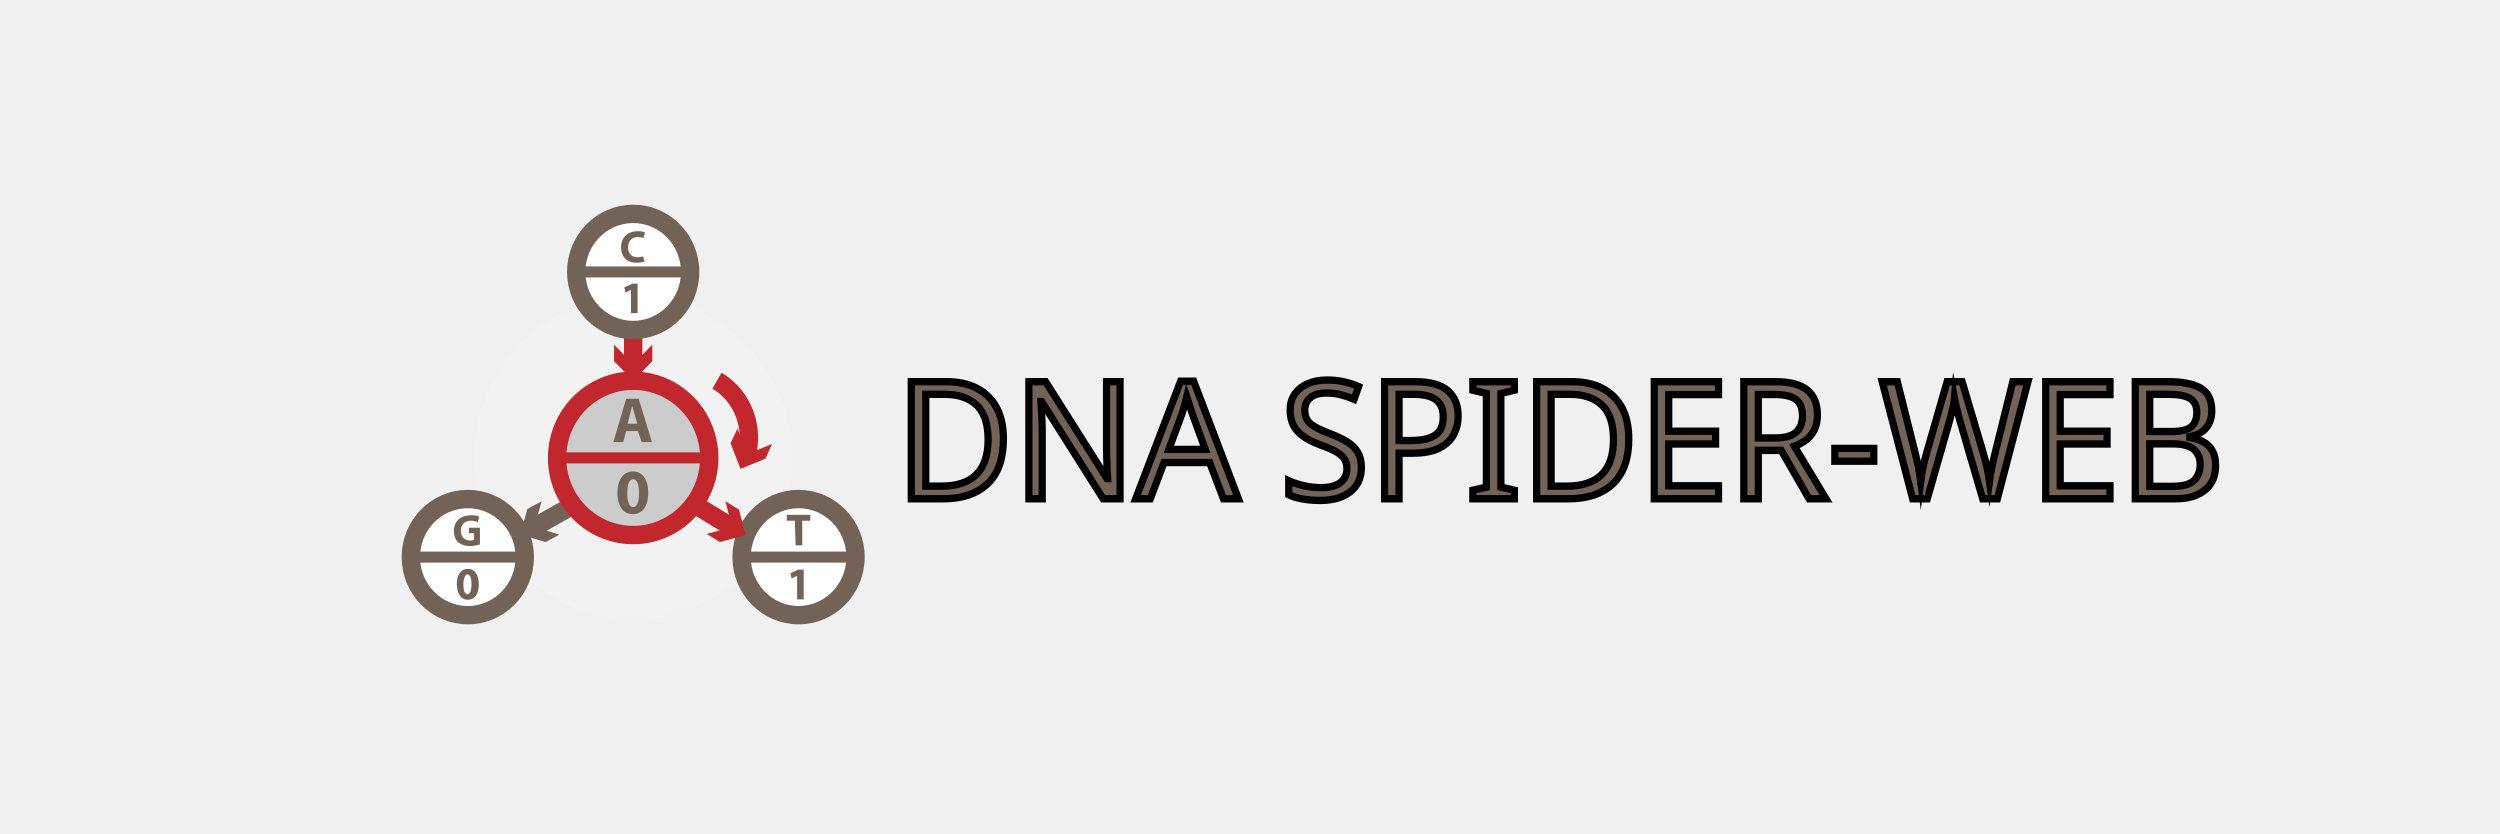
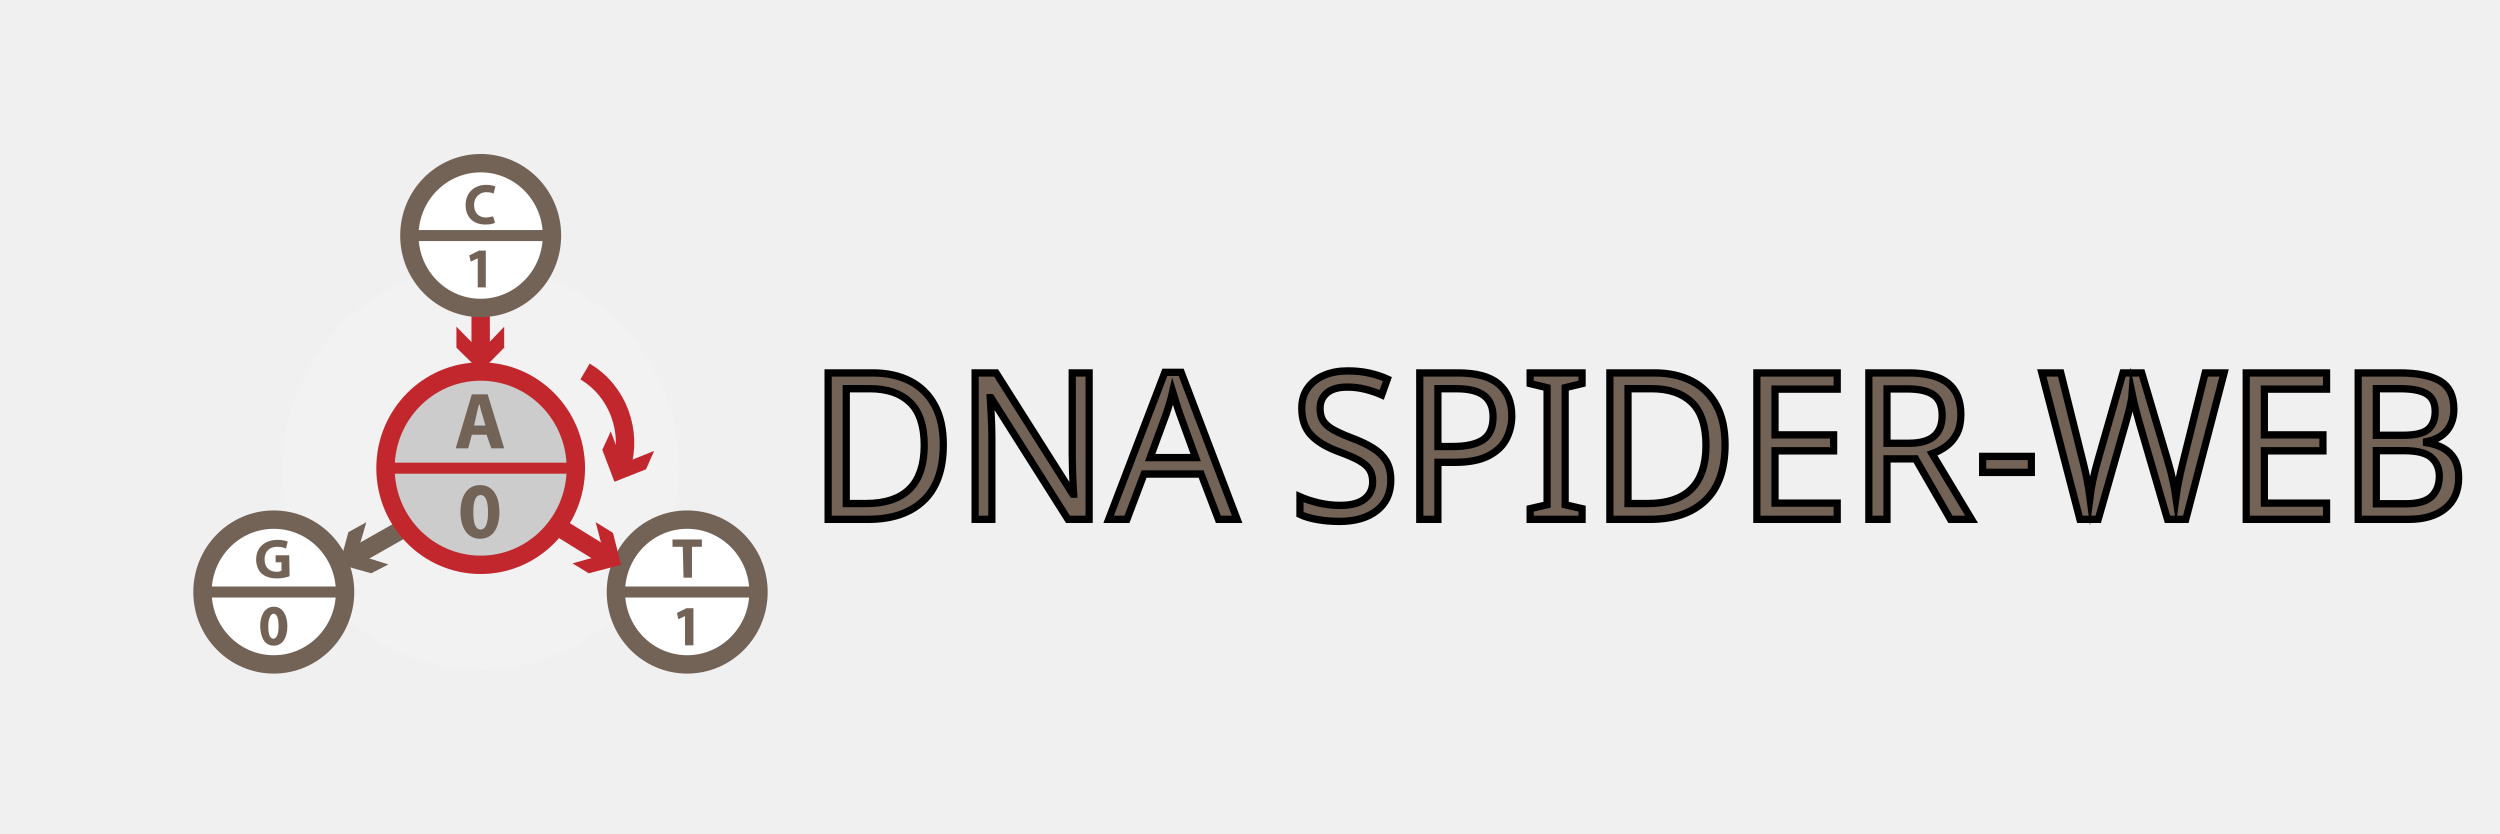
<svg xmlns="http://www.w3.org/2000/svg" version="1.1" id="图层_1" x="0px" y="0px" viewBox="0 0 680.3 226.8" style="enable-background:new 0 0 680.3 226.8;" xml:space="preserve">
  <style type="text/css">
	.st0{fill:#736357;}
	.st1{font-family:'Calibri-Bold';}
- 	.st2{font-size:44.632px;}
+ 	.st2{font-size:55.792px;}
	.st3{fill:none;stroke:#000000;stroke-width:2;stroke-miterlimit:10;}
	.st4{fill:#F2F2F2;}
	.st5{fill:#FFFFFF;stroke:#736357;stroke-width:5;stroke-miterlimit:10;}
	.st6{fill:none;stroke:#736357;stroke-width:5;stroke-miterlimit:10;}
	.st7{fill:none;stroke:#736357;stroke-width:3;stroke-miterlimit:10;}
	.st8{fill:none;stroke:#C1272D;stroke-width:5;stroke-miterlimit:10;}
	.st9{fill:#C1272D;}
	.st10{fill:#CCCCCC;stroke:#C1272D;stroke-width:5;stroke-miterlimit:10;}
	.st11{fill:none;stroke:#C1272D;stroke-width:3;stroke-miterlimit:10;}
</style>
  <g>
-     <text transform="matrix(0.9822 0 0 1 243.7246 135.7267)" class="st0 st1 st2">DNA SPIDER-WEB</text>
-     <text transform="matrix(0.9822 0 0 1 243.7246 135.7267)" class="st3 st1 st2">DNA SPIDER-WEB</text>
-     <ellipse class="st4" cx="172.3" cy="124.6" rx="43.2" ry="43.9" />
-     <ellipse class="st5" cx="217.3" cy="151.6" rx="15.5" ry="15.8" />
-     <ellipse class="st5" cx="127.3" cy="151.6" rx="15.5" ry="15.8" />
+     <text transform="matrix(0.9822 0 0 1 220.0342 141.3215)" class="st0 st1 st2">DNA SPIDER-WEB</text>
+     <text transform="matrix(0.9822 0 0 1 220.0342 141.3215)" class="st3 st1 st2">DNA SPIDER-WEB</text>
+     <ellipse class="st4" cx="130.8" cy="127.4" rx="54" ry="54.9" />
+     <ellipse class="st5" cx="187" cy="161.1" rx="19.4" ry="19.7" />
+     <ellipse class="st5" cx="74.5" cy="161.1" rx="19.4" ry="19.7" />
    <g>
      <g>
-         <line class="st6" x1="144.6" y1="143.9" x2="155.9" y2="137.5" />
+         <line class="st6" x1="96.1" y1="151.6" x2="110.2" y2="143.6" />
        <g>
-           <polygon class="st0" points="152.2,145.5 145.4,143.4 147.4,136.4 143.5,138.5 141.6,145.5 148.5,147.5     " />
+           <polygon class="st0" points="105.7,153.6 97.1,150.9 99.7,142.1 94.8,144.8 92.4,153.6 101,156     " />
        </g>
      </g>
    </g>
-     <line class="st7" x1="111.7" y1="151.6" x2="142.7" y2="151.6" />
-     <line class="st7" x1="201.8" y1="151.6" x2="232.8" y2="151.6" />
+     <line class="st7" x1="55" y1="161.1" x2="93.8" y2="161.1" />
+     <line class="st7" x1="167.7" y1="161.1" x2="206.4" y2="161.1" />
    <g>
      <g>
-         <path class="st0" d="M130.3,159c0,2.5-1,4.2-3,4.2c-2.1,0-2.9-1.9-3-4.2c0-2.4,1-4.2,3-4.2C129.4,154.8,130.3,156.8,130.3,159z      M126.1,159c0,1.9,0.4,2.7,1.1,2.7c0.7,0,1.1-1,1.1-2.7c0-1.8-0.4-2.7-1.1-2.7C126.7,156.3,126.1,157.2,126.1,159z" />
+         <path class="st0" d="M78.2,170.4c0,3.1-1.3,5.3-3.7,5.3c-2.6,0-3.6-2.4-3.7-5.3c0-3,1.3-5.3,3.7-5.3     C77.1,165.1,78.2,167.7,78.2,170.4z M73,170.4c0,2.4,0.5,3.4,1.4,3.4s1.4-1.3,1.4-3.4c0-2.3-0.5-3.4-1.4-3.4     C73.8,167,73,168.1,73,170.4z" />
      </g>
    </g>
    <g>
      <g>
-         <path class="st0" d="M216.9,156.7L216.9,156.7l-1.5,0.7l-0.3-1.4l2.1-1h1.5v8.1h-1.8V156.7L216.9,156.7z" />
+         <path class="st0" d="M186.5,167.6L186.5,167.6l-1.9,0.9l-0.4-1.7l2.6-1.3h1.9v10.1h-2.3V167.6L186.5,167.6z" />
      </g>
    </g>
    <g>
      <g>
-         <path class="st0" d="M130.7,148.1c-0.6,0.2-1.7,0.5-2.7,0.5c-1.5,0-2.6-0.4-3.4-1.1c-0.7-0.7-1.1-1.8-1.1-3c0-2.8,2-4.3,4.7-4.3     c1,0,1.9,0.2,2.2,0.4l-0.4,1.5c-0.4-0.2-1-0.4-1.9-0.4c-1.5,0-2.7,0.9-2.7,2.7c0,1.8,1.1,2.7,2.6,2.7c0.4,0,0.7-0.1,1-0.2v-1.8     h-1.4v-1.5h3V148.1L130.7,148.1z" />
+         <path class="st0" d="M78.8,156.8c-0.7,0.3-2.1,0.6-3.4,0.6c-1.9,0-3.3-0.5-4.3-1.4c-0.9-0.9-1.4-2.3-1.4-3.7     c0-3.5,2.5-5.4,5.9-5.4c1.3,0,2.4,0.3,2.7,0.5l-0.5,1.9c-0.5-0.3-1.3-0.5-2.4-0.5c-1.9,0-3.4,1.1-3.4,3.4s1.4,3.4,3.3,3.4     c0.5,0,0.9-0.1,1.3-0.3V153H75v-1.9h3.7L78.8,156.8L78.8,156.8L78.8,156.8z" />
      </g>
    </g>
    <g>
      <g>
-         <path class="st0" d="M216.3,141.7h-2.2v-1.6h6.4v1.6h-2.2v6.7h-1.8L216.3,141.7L216.3,141.7z" />
+         <path class="st0" d="M185.8,148.8H183v-2h8v2h-2.7v8.4H186L185.8,148.8L185.8,148.8z" />
      </g>
    </g>
    <g>
      <g>
-         <path class="st8" d="M195.1,103.6c7.2,4.2,10.3,13.1,7.9,20.8" />
+         <path class="st8" d="M159.2,101.1c9,5.3,12.9,16.4,9.9,26" />
        <g>
-           <polygon class="st9" points="200.7,116.6 203.3,123.6 210.1,120.8 208.3,124.8 201.5,127.6 198.8,120.6     " />
+           <polygon class="st9" points="166.2,117.4 169.5,126.1 178,122.7 175.8,127.7 167.2,131.1 163.9,122.4     " />
        </g>
      </g>
    </g>
-     <ellipse class="st10" cx="172.3" cy="124.6" rx="20.7" ry="21" />
+     <ellipse class="st10" cx="130.8" cy="127.4" rx="25.9" ry="26.3" />
    <g>
      <g>
-         <path class="st0" d="M176.4,134.1c0,3.4-1.4,5.8-4.2,5.8c-2.9,0-4.2-2.6-4.2-5.8c0-3.2,1.4-5.8,4.2-5.8     C175.2,128.3,176.4,131,176.4,134.1z M170.7,134.2c0,2.6,0.6,3.8,1.6,3.8s1.6-1.3,1.6-3.8c0-2.5-0.6-3.8-1.6-3.8     S170.7,131.6,170.7,134.2z" />
+         <path class="st0" d="M135.9,139.3c0,4.3-1.7,7.3-5.3,7.3c-3.6,0-5.3-3.3-5.3-7.3c0-4,1.7-7.3,5.3-7.3     C134.4,132,135.9,135.4,135.9,139.3z M128.8,139.4c0,3.3,0.7,4.7,2,4.7c1.3,0,2-1.6,2-4.7s-0.7-4.7-2-4.7     S128.8,136.1,128.8,139.4z" />
      </g>
    </g>
-     <line class="st11" x1="151.6" y1="124.6" x2="193" y2="124.6" />
+     <line class="st11" x1="104.8" y1="127.4" x2="156.7" y2="127.4" />
    <g>
      <g>
-         <path class="st0" d="M170.4,117.3l-0.8,3h-2.7l3.5-11.8h3.4l3.6,11.8h-2.8l-1-3H170.4z M173.4,115.3l-0.7-2.5     c-0.2-0.6-0.4-1.5-0.6-2.2H172c-0.2,0.6-0.4,1.5-0.6,2.2l-0.6,2.5H173.4z" />
+         <path class="st0" d="M128.4,118.3l-1,3.7H124l4.4-14.7h4.3l4.5,14.7h-3.5l-1.3-3.7C132.4,118.3,128.4,118.3,128.4,118.3z      M132.1,115.8l-0.9-3.1c-0.3-0.7-0.5-1.9-0.7-2.7h-0.1c-0.3,0.7-0.5,1.9-0.7,2.7l-0.7,3.1H132.1z" />
      </g>
    </g>
    <g>
      <g>
-         <line class="st8" x1="200" y1="144" x2="188.9" y2="137.2" />
+         <line class="st8" x1="165.4" y1="151.7" x2="151.5" y2="143.1" />
        <g>
-           <polygon class="st9" points="197.4,136.4 199.2,143.4 192.3,145.3 195.9,147.5 202.9,145.6 201.1,138.7     " />
+           <polygon class="st9" points="162.1,142.1 164.4,150.9 155.8,153.3 160.2,156 169,153.7 166.8,145     " />
        </g>
      </g>
    </g>
    <g>
      <g>
-         <line class="st8" x1="172.3" y1="100" x2="172.3" y2="89.8" />
+         <line class="st8" x1="130.8" y1="96.7" x2="130.8" y2="83.9" />
        <g>
-           <polygon class="st9" points="177.5,93.8 172.3,99.1 167.1,93.8 167.1,98.3 172.3,103.6 177.5,98.3     " />
+           <polygon class="st9" points="137.2,88.9 130.8,95.6 124.2,88.9 124.2,94.6 130.8,101.1 137.2,94.6     " />
        </g>
      </g>
    </g>
-     <ellipse class="st5" cx="172.3" cy="74" rx="15.5" ry="15.8" />
-     <line class="st7" x1="156.7" y1="74" x2="187.8" y2="74" />
+     <ellipse class="st5" cx="130.8" cy="64.1" rx="19.4" ry="19.7" />
+     <line class="st7" x1="111.2" y1="64.1" x2="150.1" y2="64.1" />
    <g>
      <g>
-         <path class="st0" d="M171.7,78.9L171.7,78.9l-1.5,0.7l-0.3-1.4l2.1-1h1.5v8h-1.8V78.9z" />
+         <path class="st0" d="M130,70.3L130,70.3l-1.9,0.9l-0.4-1.7l2.6-1.3h1.9v10H130V70.3z" />
      </g>
    </g>
    <g>
      <g>
-         <path class="st0" d="M175.4,71.1c-0.3,0.2-1.1,0.4-2.1,0.4c-2.9,0-4.3-1.8-4.3-4.2c0-2.8,2-4.4,4.5-4.4c1,0,1.8,0.2,2,0.4     l-0.4,1.5c-0.4-0.2-1-0.3-1.6-0.3c-1.4,0-2.6,1-2.6,2.8c0,1.7,1,2.7,2.6,2.7c0.6,0,1.1-0.2,1.5-0.2L175.4,71.1z" />
+         <path class="st0" d="M134.7,60.6c-0.4,0.3-1.4,0.5-2.6,0.5c-3.6,0-5.4-2.3-5.4-5.3c0-3.5,2.5-5.5,5.6-5.5c1.3,0,2.3,0.3,2.5,0.5     l-0.5,1.9c-0.5-0.3-1.3-0.4-2-0.4c-1.7,0-3.3,1.3-3.3,3.5c0,2.1,1.3,3.4,3.3,3.4c0.7,0,1.4-0.3,1.9-0.3L134.7,60.6z" />
      </g>
    </g>
  </g>
</svg>
